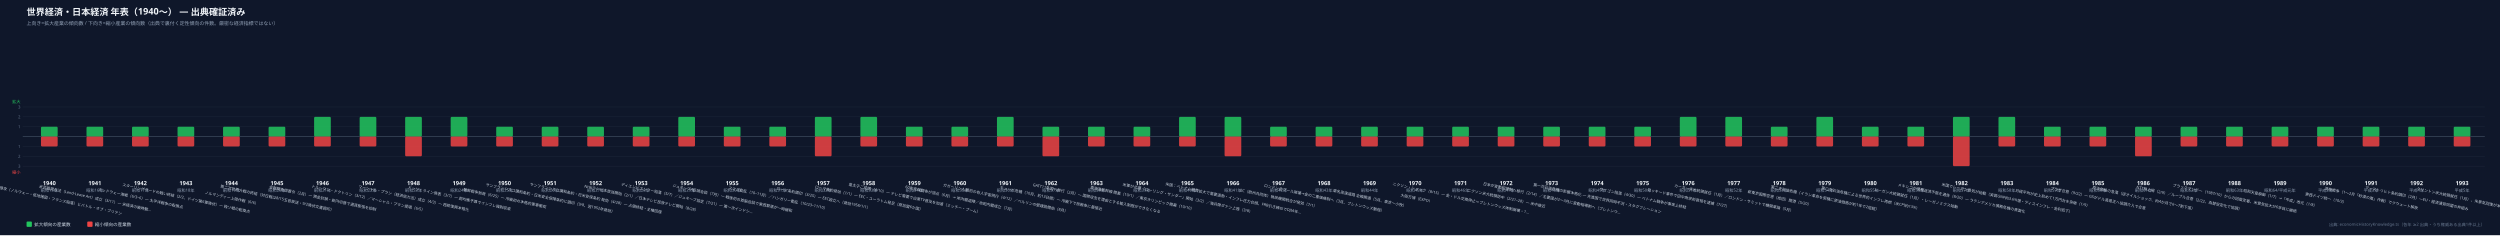
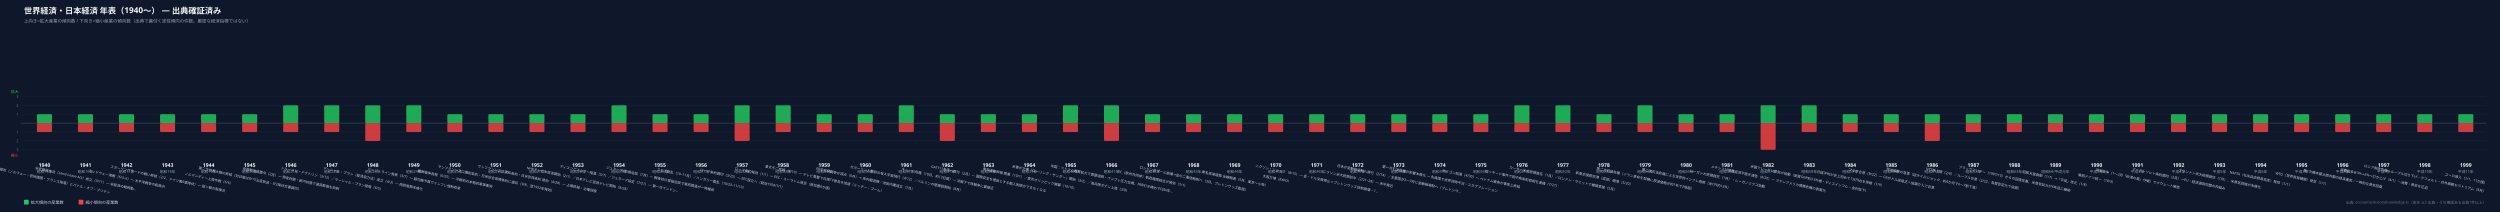
- <svg xmlns="http://www.w3.org/2000/svg" width="6590" height="620" viewBox="0 0 6590 620" font-family="'Hiragino Sans','Noto Sans JP',sans-serif">
-   <rect width="6590" height="620" fill="#0f172a" />
+ <svg xmlns="http://www.w3.org/2000/svg" width="7310" height="620" viewBox="0 0 7310 620" font-family="'Hiragino Sans','Noto Sans JP',sans-serif">
+   <rect width="7310" height="620" fill="#0f172a" />
  <text x="70" y="40" fill="#f1f5f9" font-size="24" font-weight="700">世界経済・日本経済 年表（1940〜） — 出典確証済み</text>
  <text x="70" y="66" fill="#94a3b8" font-size="13">上向き=拡大産業の傾向数 / 下向き=縮小産業の傾向数（出典で裏付く定性傾向の件数。厳密な経済指標ではない）</text>
-   <line x1="60" y1="360" x2="6550" y2="360" stroke="#475569" stroke-width="1.5" />
-   <line x1="60" y1="334" x2="6550" y2="334" stroke="#1e293b" stroke-width="1" />
-   <line x1="60" y1="386" x2="6550" y2="386" stroke="#1e293b" stroke-width="1" />
+   <line x1="60" y1="360" x2="7270" y2="360" stroke="#475569" stroke-width="1.5" />
+   <line x1="60" y1="334" x2="7270" y2="334" stroke="#1e293b" stroke-width="1" />
+   <line x1="60" y1="386" x2="7270" y2="386" stroke="#1e293b" stroke-width="1" />
  <text x="54" y="338" fill="#64748b" font-size="11" text-anchor="end">1</text>
  <text x="54" y="390" fill="#64748b" font-size="11" text-anchor="end">1</text>
-   <line x1="60" y1="308" x2="6550" y2="308" stroke="#1e293b" stroke-width="1" />
-   <line x1="60" y1="412" x2="6550" y2="412" stroke="#1e293b" stroke-width="1" />
+   <line x1="60" y1="308" x2="7270" y2="308" stroke="#1e293b" stroke-width="1" />
+   <line x1="60" y1="412" x2="7270" y2="412" stroke="#1e293b" stroke-width="1" />
  <text x="54" y="312" fill="#64748b" font-size="11" text-anchor="end">2</text>
  <text x="54" y="416" fill="#64748b" font-size="11" text-anchor="end">2</text>
-   <line x1="60" y1="282" x2="6550" y2="282" stroke="#1e293b" stroke-width="1" />
-   <line x1="60" y1="438" x2="6550" y2="438" stroke="#1e293b" stroke-width="1" />
+   <line x1="60" y1="282" x2="7270" y2="282" stroke="#1e293b" stroke-width="1" />
+   <line x1="60" y1="438" x2="7270" y2="438" stroke="#1e293b" stroke-width="1" />
  <text x="54" y="286" fill="#64748b" font-size="11" text-anchor="end">3</text>
  <text x="54" y="442" fill="#64748b" font-size="11" text-anchor="end">3</text>
  <text x="54" y="272" fill="#22c55e" font-size="11" text-anchor="end">拡大</text>
  <text x="54" y="458" fill="#ef4444" font-size="11" text-anchor="end">縮小</text>
  <rect x="108" y="334" width="44" height="26" rx="3" fill="#22c55e" opacity="0.85" />
  <rect x="108" y="360" width="44" height="26" rx="3" fill="#ef4444" opacity="0.85" />
  <text x="130" y="488" fill="#f1f5f9" font-size="15" font-weight="700" text-anchor="middle">1940</text>
  <text x="130" y="506" fill="#94a3b8" font-size="11" text-anchor="middle">昭和15年</text>
  <text x="130" y="526" fill="#cbd5e1" font-size="10" text-anchor="middle" transform="rotate(12 130 526)">ドイツの西欧侵攻（ノルウェー・低地諸国・フランス陥落）とバトル・オブ・ブリテン</text>
  <rect x="228" y="334" width="44" height="26" rx="3" fill="#22c55e" opacity="0.85" />
  <rect x="228" y="360" width="44" height="26" rx="3" fill="#ef4444" opacity="0.85" />
  <text x="250" y="488" fill="#f1f5f9" font-size="15" font-weight="700" text-anchor="middle">1941</text>
  <text x="250" y="506" fill="#94a3b8" font-size="11" text-anchor="middle">昭和16年</text>
  <text x="250" y="526" fill="#cbd5e1" font-size="10" text-anchor="middle" transform="rotate(12 250 526)">米武器貸与法（Lend-Lease Act）成立（3/11）— 米経済の戦時動…</text>
  <rect x="348" y="334" width="44" height="26" rx="3" fill="#22c55e" opacity="0.85" />
  <rect x="348" y="360" width="44" height="26" rx="3" fill="#ef4444" opacity="0.85" />
  <text x="370" y="488" fill="#f1f5f9" font-size="15" font-weight="700" text-anchor="middle">1942</text>
  <text x="370" y="506" fill="#94a3b8" font-size="11" text-anchor="middle">昭和17年</text>
  <text x="370" y="526" fill="#cbd5e1" font-size="10" text-anchor="middle" transform="rotate(12 370 526)">ミッドウェー海戦（6/3–6）— 太平洋戦争の転換点</text>
  <rect x="468" y="334" width="44" height="26" rx="3" fill="#22c55e" opacity="0.85" />
  <rect x="468" y="360" width="44" height="26" rx="3" fill="#ef4444" opacity="0.85" />
  <text x="490" y="488" fill="#f1f5f9" font-size="15" font-weight="700" text-anchor="middle">1943</text>
  <text x="490" y="506" fill="#94a3b8" font-size="11" text-anchor="middle">昭和18年</text>
  <text x="490" y="526" fill="#cbd5e1" font-size="10" text-anchor="middle" transform="rotate(12 490 526)">スターリングラードの戦い終結（2/2、ドイツ第6軍降伏）— 独ソ戦の転換点</text>
  <rect x="588" y="334" width="44" height="26" rx="3" fill="#22c55e" opacity="0.85" />
  <rect x="588" y="360" width="44" height="26" rx="3" fill="#ef4444" opacity="0.85" />
  <text x="610" y="488" fill="#f1f5f9" font-size="15" font-weight="700" text-anchor="middle">1944</text>
  <text x="610" y="506" fill="#94a3b8" font-size="11" text-anchor="middle">昭和19年</text>
  <text x="610" y="526" fill="#cbd5e1" font-size="10" text-anchor="middle" transform="rotate(12 610 526)">ノルマンディー上陸作戦（6/6）</text>
  <rect x="708" y="334" width="44" height="26" rx="3" fill="#22c55e" opacity="0.85" />
  <rect x="708" y="360" width="44" height="26" rx="3" fill="#ef4444" opacity="0.85" />
  <text x="730" y="488" fill="#f1f5f9" font-size="15" font-weight="700" text-anchor="middle">1945</text>
  <text x="730" y="506" fill="#94a3b8" font-size="11" text-anchor="middle">昭和20年</text>
  <text x="730" y="526" fill="#cbd5e1" font-size="10" text-anchor="middle" transform="rotate(12 730 526)">第二次世界大戦の終結（対日戦は8/15玉音放送・9/2降伏文書調印）</text>
  <rect x="828" y="308" width="44" height="52" rx="3" fill="#22c55e" opacity="0.85" />
  <rect x="828" y="360" width="44" height="26" rx="3" fill="#ef4444" opacity="0.85" />
  <text x="850" y="488" fill="#f1f5f9" font-size="15" font-weight="700" text-anchor="middle">1946</text>
  <text x="850" y="506" fill="#94a3b8" font-size="11" text-anchor="middle">昭和21年</text>
  <text x="850" y="526" fill="#cbd5e1" font-size="10" text-anchor="middle" transform="rotate(12 850 526)">金融緊急措置令（2月）— 預金封鎖・新円切替で通貨膨張を抑制</text>
  <rect x="948" y="308" width="44" height="52" rx="3" fill="#22c55e" opacity="0.85" />
  <rect x="948" y="360" width="44" height="26" rx="3" fill="#ef4444" opacity="0.85" />
  <text x="970" y="488" fill="#f1f5f9" font-size="15" font-weight="700" text-anchor="middle">1947</text>
  <text x="970" y="506" fill="#94a3b8" font-size="11" text-anchor="middle">昭和22年</text>
  <text x="970" y="526" fill="#cbd5e1" font-size="10" text-anchor="middle" transform="rotate(12 970 526)">トルーマン・ドクトリン（3/12）／マーシャル・プラン提唱（6/5）</text>
  <rect x="1068" y="308" width="44" height="52" rx="3" fill="#22c55e" opacity="0.85" />
  <rect x="1068" y="360" width="44" height="52" rx="3" fill="#ef4444" opacity="0.85" />
  <text x="1090" y="488" fill="#f1f5f9" font-size="15" font-weight="700" text-anchor="middle">1948</text>
  <text x="1090" y="506" fill="#94a3b8" font-size="11" text-anchor="middle">昭和23年</text>
  <text x="1090" y="526" fill="#cbd5e1" font-size="10" text-anchor="middle" transform="rotate(12 1090 526)">マーシャル・プラン（経済協力法）成立（4/3）— 西欧復興本格化</text>
  <rect x="1188" y="308" width="44" height="52" rx="3" fill="#22c55e" opacity="0.85" />
  <rect x="1188" y="360" width="44" height="26" rx="3" fill="#ef4444" opacity="0.85" />
  <text x="1210" y="488" fill="#f1f5f9" font-size="15" font-weight="700" text-anchor="middle">1949</text>
  <text x="1210" y="506" fill="#94a3b8" font-size="11" text-anchor="middle">昭和24年</text>
  <text x="1210" y="526" fill="#cbd5e1" font-size="10" text-anchor="middle" transform="rotate(12 1210 526)">ドッジ・ライン発表（3/7）— 超均衡予算でインフレ強制収束</text>
  <rect x="1308" y="334" width="44" height="26" rx="3" fill="#22c55e" opacity="0.85" />
  <rect x="1308" y="360" width="44" height="26" rx="3" fill="#ef4444" opacity="0.85" />
  <text x="1330" y="488" fill="#f1f5f9" font-size="15" font-weight="700" text-anchor="middle">1950</text>
  <text x="1330" y="506" fill="#94a3b8" font-size="11" text-anchor="middle">昭和25年</text>
  <text x="1330" y="526" fill="#cbd5e1" font-size="10" text-anchor="middle" transform="rotate(12 1330 526)">朝鮮戦争勃発（6/25）— 冷戦初の本格的軍事衝突</text>
  <rect x="1428" y="334" width="44" height="26" rx="3" fill="#22c55e" opacity="0.85" />
  <rect x="1428" y="360" width="44" height="26" rx="3" fill="#ef4444" opacity="0.85" />
  <text x="1450" y="488" fill="#f1f5f9" font-size="15" font-weight="700" text-anchor="middle">1951</text>
  <text x="1450" y="506" fill="#94a3b8" font-size="11" text-anchor="middle">昭和26年</text>
  <text x="1450" y="526" fill="#cbd5e1" font-size="10" text-anchor="middle" transform="rotate(12 1450 526)">サンフランシスコ講和条約・日米安全保障条約に調印（9/8、翌1952年発効）</text>
  <rect x="1548" y="334" width="44" height="26" rx="3" fill="#22c55e" opacity="0.85" />
  <rect x="1548" y="360" width="44" height="26" rx="3" fill="#ef4444" opacity="0.85" />
  <text x="1570" y="488" fill="#f1f5f9" font-size="15" font-weight="700" text-anchor="middle">1952</text>
  <text x="1570" y="506" fill="#94a3b8" font-size="11" text-anchor="middle">昭和27年</text>
  <text x="1570" y="526" fill="#cbd5e1" font-size="10" text-anchor="middle" transform="rotate(12 1570 526)">サンフランシスコ講和条約・日米安保条約 発効（4/28）— 占領終結・主権回復</text>
  <rect x="1668" y="334" width="44" height="26" rx="3" fill="#22c55e" opacity="0.85" />
  <rect x="1668" y="360" width="44" height="26" rx="3" fill="#ef4444" opacity="0.85" />
  <text x="1690" y="488" fill="#f1f5f9" font-size="15" font-weight="700" text-anchor="middle">1953</text>
  <text x="1690" y="506" fill="#94a3b8" font-size="11" text-anchor="middle">昭和28年</text>
  <text x="1690" y="526" fill="#cbd5e1" font-size="10" text-anchor="middle" transform="rotate(12 1690 526)">NHKテレビ本放送開始（2/1）／日本テレビ民放テレビ開始（8/28）</text>
  <rect x="1788" y="308" width="44" height="52" rx="3" fill="#22c55e" opacity="0.85" />
  <rect x="1788" y="360" width="44" height="26" rx="3" fill="#ef4444" opacity="0.85" />
  <text x="1810" y="488" fill="#f1f5f9" font-size="15" font-weight="700" text-anchor="middle">1954</text>
  <text x="1810" y="506" fill="#94a3b8" font-size="11" text-anchor="middle">昭和29年</text>
  <text x="1810" y="526" fill="#cbd5e1" font-size="10" text-anchor="middle" transform="rotate(12 1810 526)">ディエンビエンフー陥落（5/7）／ジュネーブ協定（7/21）— 第一次インドシ…</text>
  <rect x="1908" y="334" width="44" height="26" rx="3" fill="#22c55e" opacity="0.85" />
  <rect x="1908" y="360" width="44" height="26" rx="3" fill="#ef4444" opacity="0.85" />
  <text x="1930" y="488" fill="#f1f5f9" font-size="15" font-weight="700" text-anchor="middle">1955</text>
  <text x="1930" y="506" fill="#94a3b8" font-size="11" text-anchor="middle">昭和30年</text>
  <text x="1930" y="526" fill="#cbd5e1" font-size="10" text-anchor="middle" transform="rotate(12 1930 526)">ジュネーブ4巨頭会談（7月）— 戦後初の首脳会談で東西緊張が一時緩和</text>
  <rect x="2028" y="334" width="44" height="26" rx="3" fill="#22c55e" opacity="0.85" />
  <rect x="2028" y="360" width="44" height="26" rx="3" fill="#ef4444" opacity="0.85" />
  <text x="2050" y="488" fill="#f1f5f9" font-size="15" font-weight="700" text-anchor="middle">1956</text>
  <text x="2050" y="506" fill="#94a3b8" font-size="11" text-anchor="middle">昭和31年</text>
  <text x="2050" y="526" fill="#cbd5e1" font-size="10" text-anchor="middle" transform="rotate(12 2050 526)">スエズ動乱（10–11月）／ハンガリー動乱（10/23–11/10）</text>
  <rect x="2148" y="308" width="44" height="52" rx="3" fill="#22c55e" opacity="0.85" />
  <rect x="2148" y="360" width="44" height="52" rx="3" fill="#ef4444" opacity="0.85" />
  <text x="2170" y="488" fill="#f1f5f9" font-size="15" font-weight="700" text-anchor="middle">1957</text>
  <text x="2170" y="506" fill="#94a3b8" font-size="11" text-anchor="middle">昭和32年</text>
  <text x="2170" y="526" fill="#cbd5e1" font-size="10" text-anchor="middle" transform="rotate(12 2170 526)">ローマ条約調印（3/25）— EEC設立へ（発効1958/1/1）</text>
  <rect x="2268" y="308" width="44" height="52" rx="3" fill="#22c55e" opacity="0.85" />
  <rect x="2268" y="360" width="44" height="26" rx="3" fill="#ef4444" opacity="0.85" />
  <text x="2290" y="488" fill="#f1f5f9" font-size="15" font-weight="700" text-anchor="middle">1958</text>
  <text x="2290" y="506" fill="#94a3b8" font-size="11" text-anchor="middle">昭和33年</text>
  <text x="2290" y="526" fill="#cbd5e1" font-size="10" text-anchor="middle" transform="rotate(12 2290 526)">ローマ条約発効（1/1）— EEC・ユーラトム発足（原加盟6か国）</text>
  <rect x="2388" y="334" width="44" height="26" rx="3" fill="#22c55e" opacity="0.85" />
  <rect x="2388" y="360" width="44" height="26" rx="3" fill="#ef4444" opacity="0.85" />
  <text x="2410" y="488" fill="#f1f5f9" font-size="15" font-weight="700" text-anchor="middle">1959</text>
  <text x="2410" y="506" fill="#94a3b8" font-size="11" text-anchor="middle">昭和34年</text>
  <text x="2410" y="526" fill="#cbd5e1" font-size="10" text-anchor="middle" transform="rotate(12 2410 526)">皇太子ご成婚（4/10）— テレビ需要で白黒TV普及を加速（ミッチー・ブーム）</text>
  <rect x="2508" y="334" width="44" height="26" rx="3" fill="#22c55e" opacity="0.85" />
  <rect x="2508" y="360" width="44" height="26" rx="3" fill="#ef4444" opacity="0.85" />
  <text x="2530" y="488" fill="#f1f5f9" font-size="15" font-weight="700" text-anchor="middle">1960</text>
  <text x="2530" y="506" fill="#94a3b8" font-size="11" text-anchor="middle">昭和35年</text>
  <text x="2530" y="526" fill="#cbd5e1" font-size="10" text-anchor="middle" transform="rotate(12 2530 526)">60年安保闘争が頂点（6月）→ 岸内閣退陣／池田内閣成立（7月）</text>
  <rect x="2628" y="308" width="44" height="52" rx="3" fill="#22c55e" opacity="0.85" />
  <rect x="2628" y="360" width="44" height="26" rx="3" fill="#ef4444" opacity="0.85" />
  <text x="2650" y="488" fill="#f1f5f9" font-size="15" font-weight="700" text-anchor="middle">1961</text>
  <text x="2650" y="506" fill="#94a3b8" font-size="11" text-anchor="middle">昭和36年</text>
  <text x="2650" y="526" fill="#cbd5e1" font-size="10" text-anchor="middle" transform="rotate(12 2650 526)">ガガーリン人類初の有人宇宙飛行（4/12）／ベルリンの壁建設開始（8月）</text>
  <rect x="2748" y="334" width="44" height="26" rx="3" fill="#22c55e" opacity="0.85" />
  <rect x="2748" y="360" width="44" height="52" rx="3" fill="#ef4444" opacity="0.85" />
  <text x="2770" y="488" fill="#f1f5f9" font-size="15" font-weight="700" text-anchor="middle">1962</text>
  <text x="2770" y="506" fill="#94a3b8" font-size="11" text-anchor="middle">昭和37年</text>
  <text x="2770" y="526" fill="#cbd5e1" font-size="10" text-anchor="middle" transform="rotate(12 2770 526)">キューバ危機（10月、約13日間）— 冷戦下で核戦争に最接近</text>
  <rect x="2868" y="334" width="44" height="26" rx="3" fill="#22c55e" opacity="0.85" />
  <rect x="2868" y="360" width="44" height="26" rx="3" fill="#ef4444" opacity="0.85" />
  <text x="2890" y="488" fill="#f1f5f9" font-size="15" font-weight="700" text-anchor="middle">1963</text>
  <text x="2890" y="506" fill="#94a3b8" font-size="11" text-anchor="middle">昭和38年</text>
  <text x="2890" y="526" fill="#cbd5e1" font-size="10" text-anchor="middle" transform="rotate(12 2890 526)">GATT11条国へ移行（2月）— 国際収支を理由とする輸入制限ができなくなる</text>
  <rect x="2988" y="334" width="44" height="26" rx="3" fill="#22c55e" opacity="0.85" />
  <rect x="2988" y="360" width="44" height="26" rx="3" fill="#ef4444" opacity="0.85" />
  <text x="3010" y="488" fill="#f1f5f9" font-size="15" font-weight="700" text-anchor="middle">1964</text>
  <text x="3010" y="506" fill="#94a3b8" font-size="11" text-anchor="middle">昭和39年</text>
  <text x="3010" y="526" fill="#cbd5e1" font-size="10" text-anchor="middle" transform="rotate(12 3010 526)">東海道新幹線 開業（10/1）／東京オリンピック開幕（10/10）</text>
  <rect x="3108" y="308" width="44" height="52" rx="3" fill="#22c55e" opacity="0.85" />
  <rect x="3108" y="360" width="44" height="26" rx="3" fill="#ef4444" opacity="0.85" />
  <text x="3130" y="488" fill="#f1f5f9" font-size="15" font-weight="700" text-anchor="middle">1965</text>
  <text x="3130" y="506" fill="#94a3b8" font-size="11" text-anchor="middle">昭和40年</text>
  <text x="3130" y="526" fill="#cbd5e1" font-size="10" text-anchor="middle" transform="rotate(12 3130 526)">米軍が北爆「ローリング・サンダー」開始（3/2）／海兵隊ダナン上陸（3/8）</text>
  <rect x="3228" y="308" width="44" height="52" rx="3" fill="#22c55e" opacity="0.85" />
  <rect x="3228" y="360" width="44" height="52" rx="3" fill="#ef4444" opacity="0.85" />
  <text x="3250" y="488" fill="#f1f5f9" font-size="15" font-weight="700" text-anchor="middle">1966</text>
  <text x="3250" y="506" fill="#94a3b8" font-size="11" text-anchor="middle">昭和41年</text>
  <text x="3250" y="526" fill="#cbd5e1" font-size="10" text-anchor="middle" transform="rotate(12 3250 526)">米国：ベトナム戦費拡大で需要過熱・インフレ圧力台頭、FRB引き締めでDJIA年…</text>
  <rect x="3348" y="334" width="44" height="26" rx="3" fill="#22c55e" opacity="0.85" />
  <rect x="3348" y="360" width="44" height="26" rx="3" fill="#ef4444" opacity="0.85" />
  <text x="3370" y="488" fill="#f1f5f9" font-size="15" font-weight="700" text-anchor="middle">1967</text>
  <text x="3370" y="506" fill="#94a3b8" font-size="11" text-anchor="middle">昭和42年</text>
  <text x="3370" y="526" fill="#cbd5e1" font-size="10" text-anchor="middle" transform="rotate(12 3370 526)">EC（欧州共同体）執政機関統合が発効（7/1）</text>
  <rect x="3468" y="334" width="44" height="26" rx="3" fill="#22c55e" opacity="0.85" />
  <rect x="3468" y="360" width="44" height="26" rx="3" fill="#ef4444" opacity="0.85" />
  <text x="3490" y="488" fill="#f1f5f9" font-size="15" font-weight="700" text-anchor="middle">1968</text>
  <text x="3490" y="506" fill="#94a3b8" font-size="11" text-anchor="middle">昭和43年</text>
  <text x="3490" y="526" fill="#cbd5e1" font-size="10" text-anchor="middle" transform="rotate(12 3490 526)">ロンドン金プール崩壊→金の二重価格制へ（3月、ブレトンウッズ動揺）</text>
  <rect x="3588" y="334" width="44" height="26" rx="3" fill="#22c55e" opacity="0.85" />
  <rect x="3588" y="360" width="44" height="26" rx="3" fill="#ef4444" opacity="0.85" />
  <text x="3610" y="488" fill="#f1f5f9" font-size="15" font-weight="700" text-anchor="middle">1969</text>
  <text x="3610" y="506" fill="#94a3b8" font-size="11" text-anchor="middle">昭和44年</text>
  <text x="3610" y="526" fill="#cbd5e1" font-size="10" text-anchor="middle" transform="rotate(12 3610 526)">東名高速道路 全線開通（5月、東京〜小牧）</text>
  <rect x="3708" y="334" width="44" height="26" rx="3" fill="#22c55e" opacity="0.85" />
  <rect x="3708" y="360" width="44" height="26" rx="3" fill="#ef4444" opacity="0.85" />
  <text x="3730" y="488" fill="#f1f5f9" font-size="15" font-weight="700" text-anchor="middle">1970</text>
  <text x="3730" y="506" fill="#94a3b8" font-size="11" text-anchor="middle">昭和45年</text>
  <text x="3730" y="526" fill="#cbd5e1" font-size="10" text-anchor="middle" transform="rotate(12 3730 526)">大阪万博（EXPO\</text>
  <rect x="3828" y="334" width="44" height="26" rx="3" fill="#22c55e" opacity="0.85" />
  <rect x="3828" y="360" width="44" height="26" rx="3" fill="#ef4444" opacity="0.85" />
  <text x="3850" y="488" fill="#f1f5f9" font-size="15" font-weight="700" text-anchor="middle">1971</text>
  <text x="3850" y="506" fill="#94a3b8" font-size="11" text-anchor="middle">昭和46年</text>
  <text x="3850" y="526" fill="#cbd5e1" font-size="10" text-anchor="middle" transform="rotate(12 3850 526)">ニクソン・ショック（8/15）— 金・ドル交換停止＝ブレトンウッズ体制崩壊・1…</text>
  <rect x="3948" y="334" width="44" height="26" rx="3" fill="#22c55e" opacity="0.85" />
  <rect x="3948" y="360" width="44" height="26" rx="3" fill="#ef4444" opacity="0.85" />
  <text x="3970" y="488" fill="#f1f5f9" font-size="15" font-weight="700" text-anchor="middle">1972</text>
  <text x="3970" y="506" fill="#94a3b8" font-size="11" text-anchor="middle">昭和47年</text>
  <text x="3970" y="526" fill="#cbd5e1" font-size="10" text-anchor="middle" transform="rotate(12 3970 526)">ニクソン米大統領訪中（2/21–28）— 米中接近</text>
  <rect x="4068" y="334" width="44" height="26" rx="3" fill="#22c55e" opacity="0.85" />
  <rect x="4068" y="360" width="44" height="26" rx="3" fill="#ef4444" opacity="0.85" />
  <text x="4090" y="488" fill="#f1f5f9" font-size="15" font-weight="700" text-anchor="middle">1973</text>
  <text x="4090" y="506" fill="#94a3b8" font-size="11" text-anchor="middle">昭和48年</text>
  <text x="4090" y="526" fill="#cbd5e1" font-size="10" text-anchor="middle" transform="rotate(12 4090 526)">日本が変動相場制へ移行（2/14）／主要国が2〜3月に変動相場制へ（ブレトンウ…</text>
  <rect x="4188" y="334" width="44" height="26" rx="3" fill="#22c55e" opacity="0.85" />
  <rect x="4188" y="360" width="44" height="26" rx="3" fill="#ef4444" opacity="0.85" />
  <text x="4210" y="488" fill="#f1f5f9" font-size="15" font-weight="700" text-anchor="middle">1974</text>
  <text x="4210" y="506" fill="#94a3b8" font-size="11" text-anchor="middle">昭和49年</text>
  <text x="4210" y="526" fill="#cbd5e1" font-size="10" text-anchor="middle" transform="rotate(12 4210 526)">第一次石油危機の影響本格化 — 先進国で世界同時不況・スタグフレーション</text>
  <rect x="4308" y="334" width="44" height="26" rx="3" fill="#22c55e" opacity="0.85" />
  <rect x="4308" y="360" width="44" height="26" rx="3" fill="#ef4444" opacity="0.85" />
  <text x="4330" y="488" fill="#f1f5f9" font-size="15" font-weight="700" text-anchor="middle">1975</text>
  <text x="4330" y="506" fill="#94a3b8" font-size="11" text-anchor="middle">昭和50年</text>
  <text x="4330" y="526" fill="#cbd5e1" font-size="10" text-anchor="middle" transform="rotate(12 4330 526)">サイゴン陥落（4/30）— ベトナム戦争が事実上終結</text>
  <rect x="4428" y="308" width="44" height="52" rx="3" fill="#22c55e" opacity="0.85" />
  <rect x="4428" y="360" width="44" height="26" rx="3" fill="#ef4444" opacity="0.85" />
  <text x="4450" y="488" fill="#f1f5f9" font-size="15" font-weight="700" text-anchor="middle">1976</text>
  <text x="4450" y="506" fill="#94a3b8" font-size="11" text-anchor="middle">昭和51年</text>
  <text x="4450" y="526" fill="#cbd5e1" font-size="10" text-anchor="middle" transform="rotate(12 4450 526)">ロッキード事件で田中角栄前首相を逮捕（7/27）</text>
  <rect x="4548" y="308" width="44" height="52" rx="3" fill="#22c55e" opacity="0.85" />
  <rect x="4548" y="360" width="44" height="26" rx="3" fill="#ef4444" opacity="0.85" />
  <text x="4570" y="488" fill="#f1f5f9" font-size="15" font-weight="700" text-anchor="middle">1977</text>
  <text x="4570" y="506" fill="#94a3b8" font-size="11" text-anchor="middle">昭和52年</text>
  <text x="4570" y="526" fill="#cbd5e1" font-size="10" text-anchor="middle" transform="rotate(12 4570 526)">カーター米大統領就任（1月）／ロンドン・サミットで機関車論（5月）</text>
  <rect x="4668" y="334" width="44" height="26" rx="3" fill="#22c55e" opacity="0.85" />
  <rect x="4668" y="360" width="44" height="26" rx="3" fill="#ef4444" opacity="0.85" />
  <text x="4690" y="488" fill="#f1f5f9" font-size="15" font-weight="700" text-anchor="middle">1978</text>
  <text x="4690" y="506" fill="#94a3b8" font-size="11" text-anchor="middle">昭和53年</text>
  <text x="4690" y="526" fill="#cbd5e1" font-size="10" text-anchor="middle" transform="rotate(12 4690 526)">新東京国際空港（成田）開港（5/20）</text>
  <rect x="4788" y="308" width="44" height="52" rx="3" fill="#22c55e" opacity="0.85" />
  <rect x="4788" y="360" width="44" height="26" rx="3" fill="#ef4444" opacity="0.85" />
  <text x="4810" y="488" fill="#f1f5f9" font-size="15" font-weight="700" text-anchor="middle">1979</text>
  <text x="4810" y="506" fill="#94a3b8" font-size="11" text-anchor="middle">昭和54年</text>
  <text x="4810" y="526" fill="#cbd5e1" font-size="10" text-anchor="middle" transform="rotate(12 4810 526)">第二次石油危機（イラン革命を契機に原油価格が約1年で2倍超）</text>
  <rect x="4908" y="334" width="44" height="26" rx="3" fill="#22c55e" opacity="0.85" />
  <rect x="4908" y="360" width="44" height="26" rx="3" fill="#ef4444" opacity="0.85" />
  <text x="4930" y="488" fill="#f1f5f9" font-size="15" font-weight="700" text-anchor="middle">1980</text>
  <text x="4930" y="506" fill="#94a3b8" font-size="11" text-anchor="middle">昭和55年</text>
  <text x="4930" y="526" fill="#cbd5e1" font-size="10" text-anchor="middle" transform="rotate(12 4930 526)">第二次石油危機による世界的インフレ再燃（米CPI約13%）</text>
  <rect x="5028" y="334" width="44" height="26" rx="3" fill="#22c55e" opacity="0.85" />
  <rect x="5028" y="360" width="44" height="26" rx="3" fill="#ef4444" opacity="0.85" />
  <text x="5050" y="488" fill="#f1f5f9" font-size="15" font-weight="700" text-anchor="middle">1981</text>
  <text x="5050" y="506" fill="#94a3b8" font-size="11" text-anchor="middle">昭和56年</text>
  <text x="5050" y="526" fill="#cbd5e1" font-size="10" text-anchor="middle" transform="rotate(12 5050 526)">レーガン大統領就任（1月）・レーガノミクス始動</text>
  <rect x="5148" y="308" width="44" height="52" rx="3" fill="#22c55e" opacity="0.85" />
  <rect x="5148" y="360" width="44" height="78" rx="3" fill="#ef4444" opacity="0.85" />
  <text x="5170" y="488" fill="#f1f5f9" font-size="15" font-weight="700" text-anchor="middle">1982</text>
  <text x="5170" y="506" fill="#94a3b8" font-size="11" text-anchor="middle">昭和57年</text>
  <text x="5170" y="526" fill="#cbd5e1" font-size="10" text-anchor="middle" transform="rotate(12 5170 526)">メキシコが債務返済不能を通告（8/20）— ラテンアメリカ債務危機の表面化</text>
  <rect x="5268" y="308" width="44" height="52" rx="3" fill="#22c55e" opacity="0.85" />
  <rect x="5268" y="360" width="44" height="26" rx="3" fill="#ef4444" opacity="0.85" />
  <text x="5290" y="488" fill="#f1f5f9" font-size="15" font-weight="700" text-anchor="middle">1983</text>
  <text x="5290" y="506" fill="#94a3b8" font-size="11" text-anchor="middle">昭和58年</text>
  <text x="5290" y="526" fill="#cbd5e1" font-size="10" text-anchor="middle" transform="rotate(12 5290 526)">米国でレーガン景気が始動（実質GNP約3.6%増・ディスインフレ・金利低下）</text>
  <rect x="5388" y="334" width="44" height="26" rx="3" fill="#22c55e" opacity="0.85" />
  <rect x="5388" y="360" width="44" height="26" rx="3" fill="#ef4444" opacity="0.85" />
  <text x="5410" y="488" fill="#f1f5f9" font-size="15" font-weight="700" text-anchor="middle">1984</text>
  <text x="5410" y="506" fill="#94a3b8" font-size="11" text-anchor="middle">昭和59年</text>
  <text x="5410" y="526" fill="#cbd5e1" font-size="10" text-anchor="middle" transform="rotate(12 5410 526)">日経平均が史上初めて1万円台を突破（1/9）</text>
  <rect x="5508" y="334" width="44" height="26" rx="3" fill="#22c55e" opacity="0.85" />
  <rect x="5508" y="360" width="44" height="26" rx="3" fill="#ef4444" opacity="0.85" />
  <text x="5530" y="488" fill="#f1f5f9" font-size="15" font-weight="700" text-anchor="middle">1985</text>
  <text x="5530" y="506" fill="#94a3b8" font-size="11" text-anchor="middle">昭和60年</text>
  <text x="5530" y="526" fill="#cbd5e1" font-size="10" text-anchor="middle" transform="rotate(12 5530 526)">プラザ合意（9/22）— G5がドル高是正へ協調介入で合意</text>
  <rect x="5628" y="334" width="44" height="26" rx="3" fill="#22c55e" opacity="0.85" />
  <rect x="5628" y="360" width="44" height="52" rx="3" fill="#ef4444" opacity="0.85" />
  <text x="5650" y="488" fill="#f1f5f9" font-size="15" font-weight="700" text-anchor="middle">1986</text>
  <text x="5650" y="506" fill="#94a3b8" font-size="11" text-anchor="middle">昭和61年</text>
  <text x="5650" y="526" fill="#cbd5e1" font-size="10" text-anchor="middle" transform="rotate(12 5650 526)">原油価格の急落（逆オイルショック、約4か月で6〜7割下落）</text>
  <rect x="5748" y="334" width="44" height="26" rx="3" fill="#22c55e" opacity="0.85" />
  <rect x="5748" y="360" width="44" height="26" rx="3" fill="#ef4444" opacity="0.85" />
  <text x="5770" y="488" fill="#f1f5f9" font-size="15" font-weight="700" text-anchor="middle">1987</text>
  <text x="5770" y="506" fill="#94a3b8" font-size="11" text-anchor="middle">昭和62年</text>
  <text x="5770" y="526" fill="#cbd5e1" font-size="10" text-anchor="middle" transform="rotate(12 5770 526)">NTT株上場（2/9）／ルーブル合意（2/22、為替安定化で協調）</text>
  <rect x="5868" y="334" width="44" height="26" rx="3" fill="#22c55e" opacity="0.85" />
  <rect x="5868" y="360" width="44" height="26" rx="3" fill="#ef4444" opacity="0.85" />
  <text x="5890" y="488" fill="#f1f5f9" font-size="15" font-weight="700" text-anchor="middle">1988</text>
  <text x="5890" y="506" fill="#94a3b8" font-size="11" text-anchor="middle">昭和63年</text>
  <text x="5890" y="526" fill="#cbd5e1" font-size="10" text-anchor="middle" transform="rotate(12 5890 526)">ブラックマンデー（1987/10）からの回復定着、米景気拡大が6年目に継続</text>
  <rect x="5988" y="334" width="44" height="26" rx="3" fill="#22c55e" opacity="0.85" />
  <rect x="5988" y="360" width="44" height="26" rx="3" fill="#ef4444" opacity="0.85" />
  <text x="6010" y="488" fill="#f1f5f9" font-size="15" font-weight="700" text-anchor="middle">1989</text>
  <text x="6010" y="506" fill="#94a3b8" font-size="11" text-anchor="middle">昭和64/平成元年</text>
  <text x="6010" y="526" fill="#cbd5e1" font-size="10" text-anchor="middle" transform="rotate(12 6010 526)">昭和天皇崩御（1/7）→「平成」改元（1/8）</text>
  <rect x="6108" y="334" width="44" height="26" rx="3" fill="#22c55e" opacity="0.85" />
  <rect x="6108" y="360" width="44" height="26" rx="3" fill="#ef4444" opacity="0.85" />
  <text x="6130" y="488" fill="#f1f5f9" font-size="15" font-weight="700" text-anchor="middle">1990</text>
  <text x="6130" y="506" fill="#94a3b8" font-size="11" text-anchor="middle">平成2年</text>
  <text x="6130" y="526" fill="#cbd5e1" font-size="10" text-anchor="middle" transform="rotate(12 6130 526)">東西ドイツ統一（10/3）</text>
  <rect x="6228" y="334" width="44" height="26" rx="3" fill="#22c55e" opacity="0.85" />
  <rect x="6228" y="360" width="44" height="26" rx="3" fill="#ef4444" opacity="0.85" />
  <text x="6250" y="488" fill="#f1f5f9" font-size="15" font-weight="700" text-anchor="middle">1991</text>
  <text x="6250" y="506" fill="#94a3b8" font-size="11" text-anchor="middle">平成3年</text>
  <text x="6250" y="526" fill="#cbd5e1" font-size="10" text-anchor="middle" transform="rotate(12 6250 526)">湾岸戦争（1〜2月「砂漠の嵐」作戦）でクウェート解放</text>
  <rect x="6348" y="334" width="44" height="26" rx="3" fill="#22c55e" opacity="0.85" />
  <rect x="6348" y="360" width="44" height="26" rx="3" fill="#ef4444" opacity="0.85" />
  <text x="6370" y="488" fill="#f1f5f9" font-size="15" font-weight="700" text-anchor="middle">1992</text>
  <text x="6370" y="506" fill="#94a3b8" font-size="11" text-anchor="middle">平成4年</text>
  <text x="6370" y="526" fill="#cbd5e1" font-size="10" text-anchor="middle" transform="rotate(12 6370 526)">マーストリヒト条約調印（2月）—EU・経済通貨同盟の枠組み</text>
  <rect x="6468" y="334" width="44" height="26" rx="3" fill="#22c55e" opacity="0.85" />
  <rect x="6468" y="360" width="44" height="26" rx="3" fill="#ef4444" opacity="0.85" />
  <text x="6490" y="488" fill="#f1f5f9" font-size="15" font-weight="700" text-anchor="middle">1993</text>
  <text x="6490" y="506" fill="#94a3b8" font-size="11" text-anchor="middle">平成5年</text>
  <text x="6490" y="526" fill="#cbd5e1" font-size="10" text-anchor="middle" transform="rotate(12 6490 526)">クリントン米大統領就任（1月）、米景気回復が本格化</text>
+   <rect x="6588" y="334" width="44" height="26" rx="3" fill="#22c55e" opacity="0.85" />
+   <rect x="6588" y="360" width="44" height="26" rx="3" fill="#ef4444" opacity="0.85" />
+   <text x="6610" y="488" fill="#f1f5f9" font-size="15" font-weight="700" text-anchor="middle">1994</text>
+   <text x="6610" y="506" fill="#94a3b8" font-size="11" text-anchor="middle">平成6年</text>
+   <text x="6610" y="526" fill="#cbd5e1" font-size="10" text-anchor="middle" transform="rotate(12 6610 526)">NAFTA（北米自由貿易協定）発効（1/1）</text>
+   <rect x="6708" y="334" width="44" height="26" rx="3" fill="#22c55e" opacity="0.85" />
+   <rect x="6708" y="360" width="44" height="26" rx="3" fill="#ef4444" opacity="0.85" />
+   <text x="6730" y="488" fill="#f1f5f9" font-size="15" font-weight="700" text-anchor="middle">1995</text>
+   <text x="6730" y="506" fill="#94a3b8" font-size="11" text-anchor="middle">平成7年</text>
+   <text x="6730" y="526" fill="#cbd5e1" font-size="10" text-anchor="middle" transform="rotate(12 6730 526)">WTO（世界貿易機関）発足（1/1）</text>
+   <rect x="6828" y="334" width="44" height="26" rx="3" fill="#22c55e" opacity="0.85" />
+   <rect x="6828" y="360" width="44" height="26" rx="3" fill="#ef4444" opacity="0.85" />
+   <text x="6850" y="488" fill="#f1f5f9" font-size="15" font-weight="700" text-anchor="middle">1996</text>
+   <text x="6850" y="506" fill="#94a3b8" font-size="11" text-anchor="middle">平成8年</text>
+   <text x="6850" y="526" fill="#cbd5e1" font-size="10" text-anchor="middle" transform="rotate(12 6850 526)">第1次橋本龍太郎内閣の経済運営／一時的な景気回復</text>
+   <rect x="6948" y="334" width="44" height="26" rx="3" fill="#22c55e" opacity="0.85" />
+   <rect x="6948" y="360" width="44" height="26" rx="3" fill="#ef4444" opacity="0.85" />
+   <text x="6970" y="488" fill="#f1f5f9" font-size="15" font-weight="700" text-anchor="middle">1997</text>
+   <text x="6970" y="506" fill="#94a3b8" font-size="11" text-anchor="middle">平成9年</text>
+   <text x="6970" y="526" fill="#cbd5e1" font-size="10" text-anchor="middle" transform="rotate(12 6970 526)">消費税率を3%→5%へ引き上げ（4/1）—消費・景気を圧迫</text>
+   <rect x="7068" y="334" width="44" height="26" rx="3" fill="#22c55e" opacity="0.85" />
+   <rect x="7068" y="360" width="44" height="26" rx="3" fill="#ef4444" opacity="0.85" />
+   <text x="7090" y="488" fill="#f1f5f9" font-size="15" font-weight="700" text-anchor="middle">1998</text>
+   <text x="7090" y="506" fill="#94a3b8" font-size="11" text-anchor="middle">平成10年</text>
+   <text x="7090" y="526" fill="#cbd5e1" font-size="10" text-anchor="middle" transform="rotate(12 7090 526)">ロシア財政危機—ルーブル切り下げ・デフォルト・対外債務モラトリアム（8月）</text>
+   <rect x="7188" y="334" width="44" height="26" rx="3" fill="#22c55e" opacity="0.85" />
+   <rect x="7188" y="360" width="44" height="26" rx="3" fill="#ef4444" opacity="0.85" />
+   <text x="7210" y="488" fill="#f1f5f9" font-size="15" font-weight="700" text-anchor="middle">1999</text>
+   <text x="7210" y="506" fill="#94a3b8" font-size="11" text-anchor="middle">平成11年</text>
+   <text x="7210" y="526" fill="#cbd5e1" font-size="10" text-anchor="middle" transform="rotate(12 7210 526)">ユーロ導入（1/1、11か国）</text>
  <rect x="70" y="584" width="14" height="14" rx="2" fill="#22c55e" />
  <text x="90" y="596" fill="#cbd5e1" font-size="12">拡大傾向の産業数</text>
  <rect x="230" y="584" width="14" height="14" rx="2" fill="#ef4444" />
  <text x="250" y="596" fill="#cbd5e1" font-size="12">縮小傾向の産業数</text>
-   <text x="6550" y="596" fill="#64748b" font-size="11" text-anchor="end">出典: economicHistoryKnowledge.ts（各年 ≥2 出典・うち権威ある出典1件以上）</text>
+   <text x="7270" y="596" fill="#64748b" font-size="11" text-anchor="end">出典: economicHistoryKnowledge.ts（各年 ≥2 出典・うち権威ある出典1件以上）</text>
</svg>
